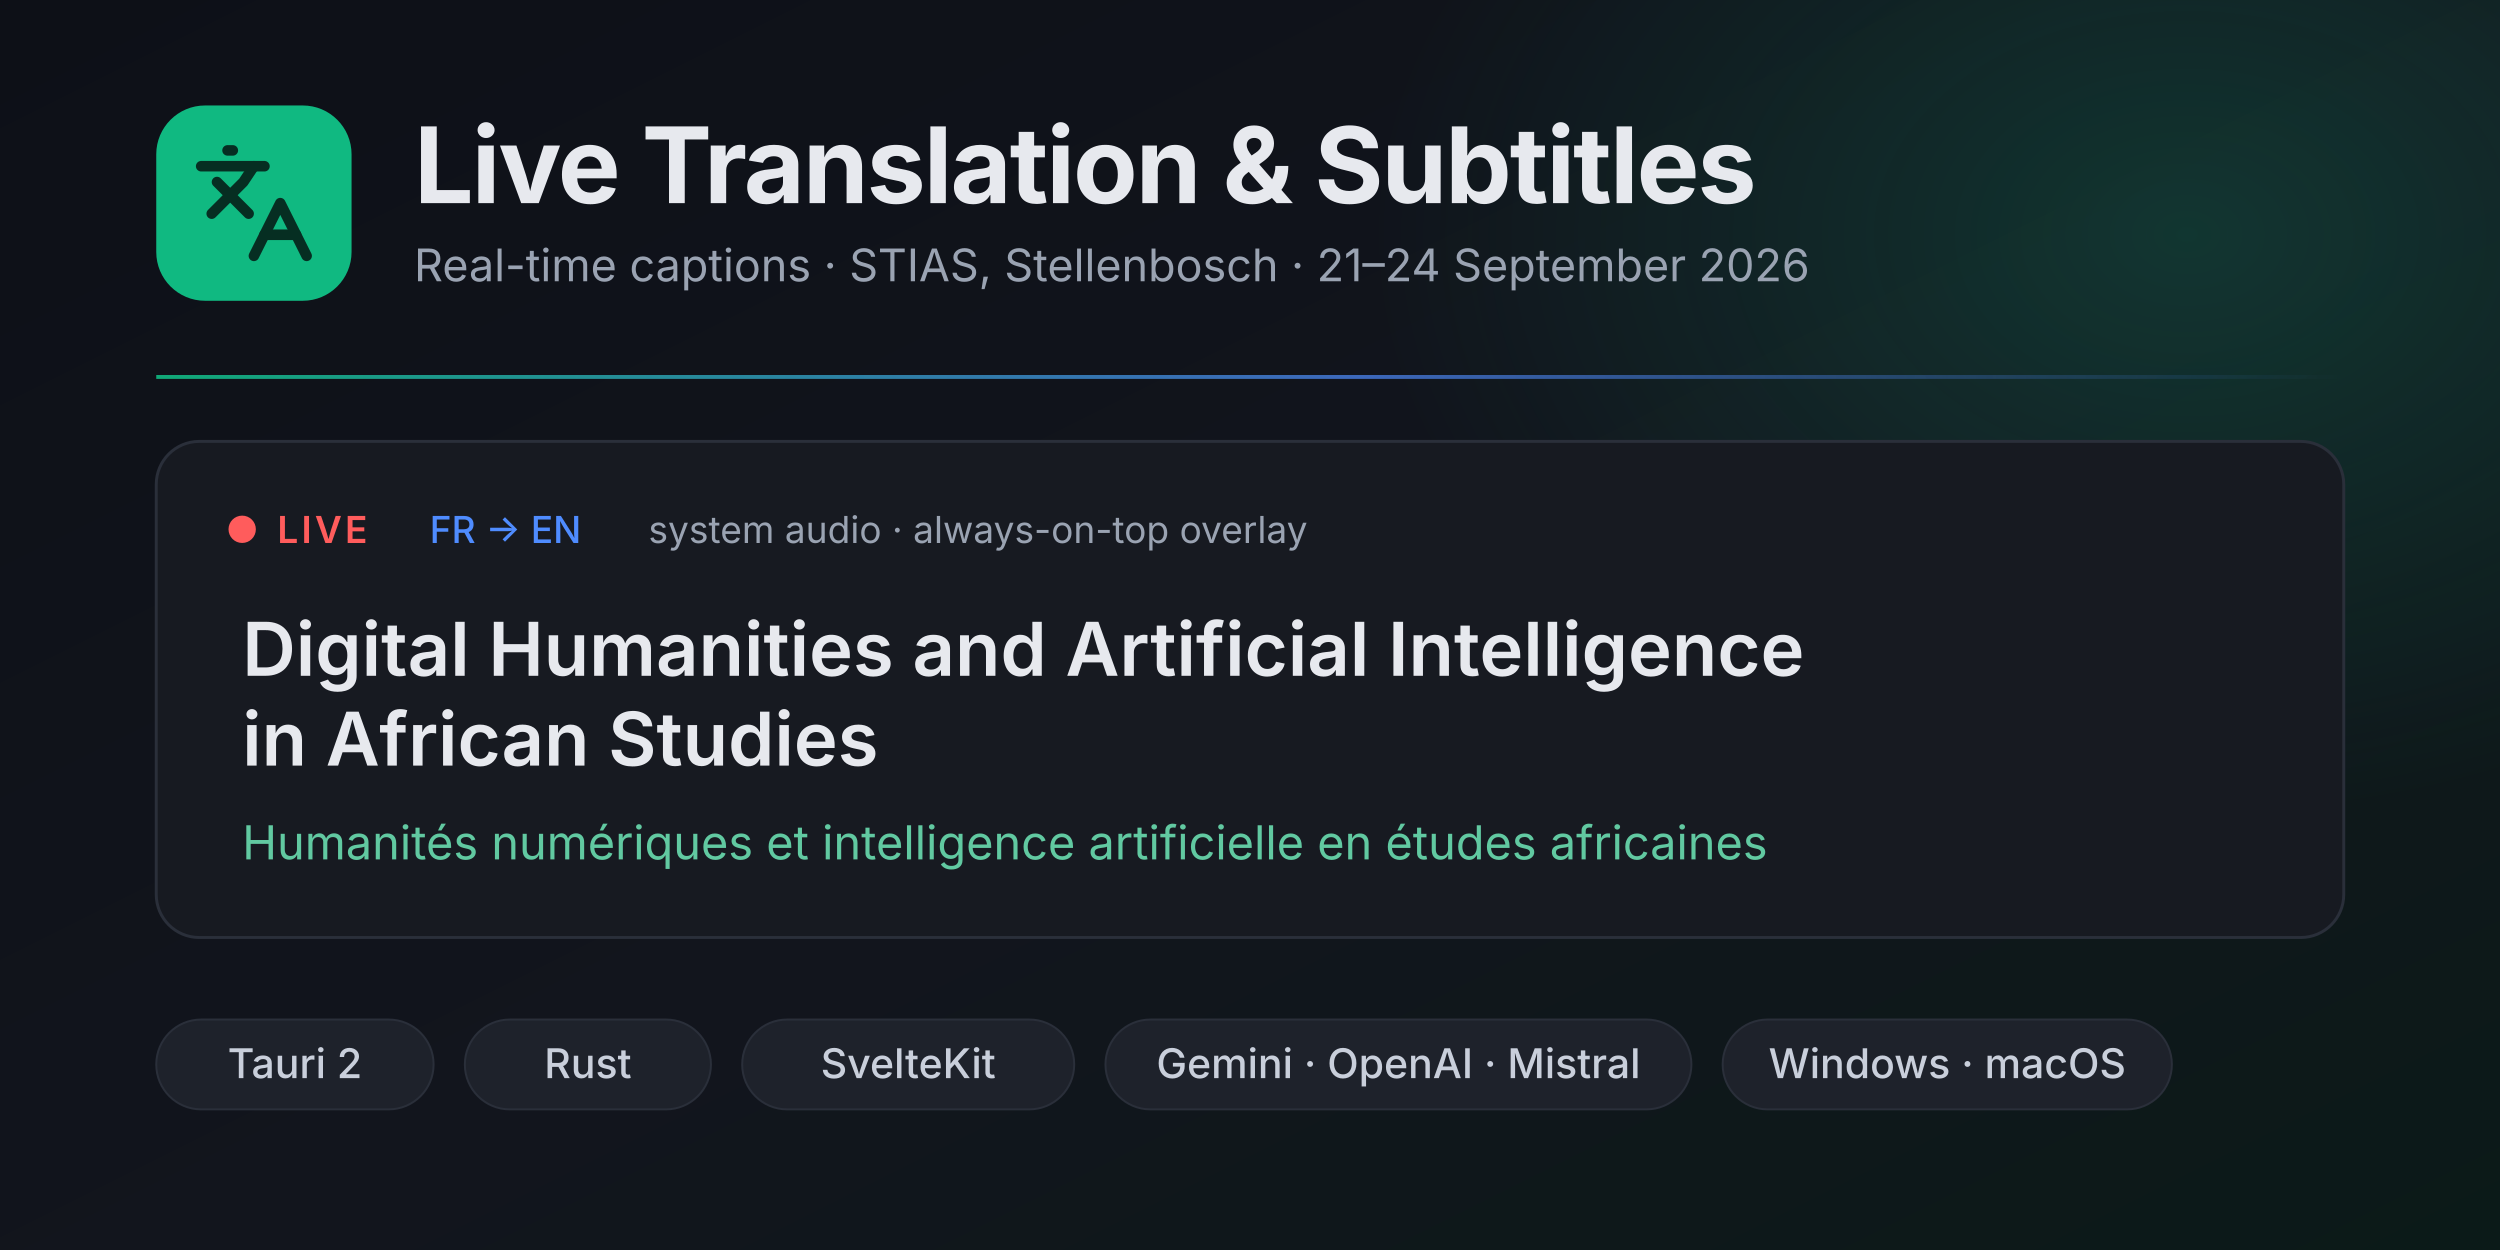
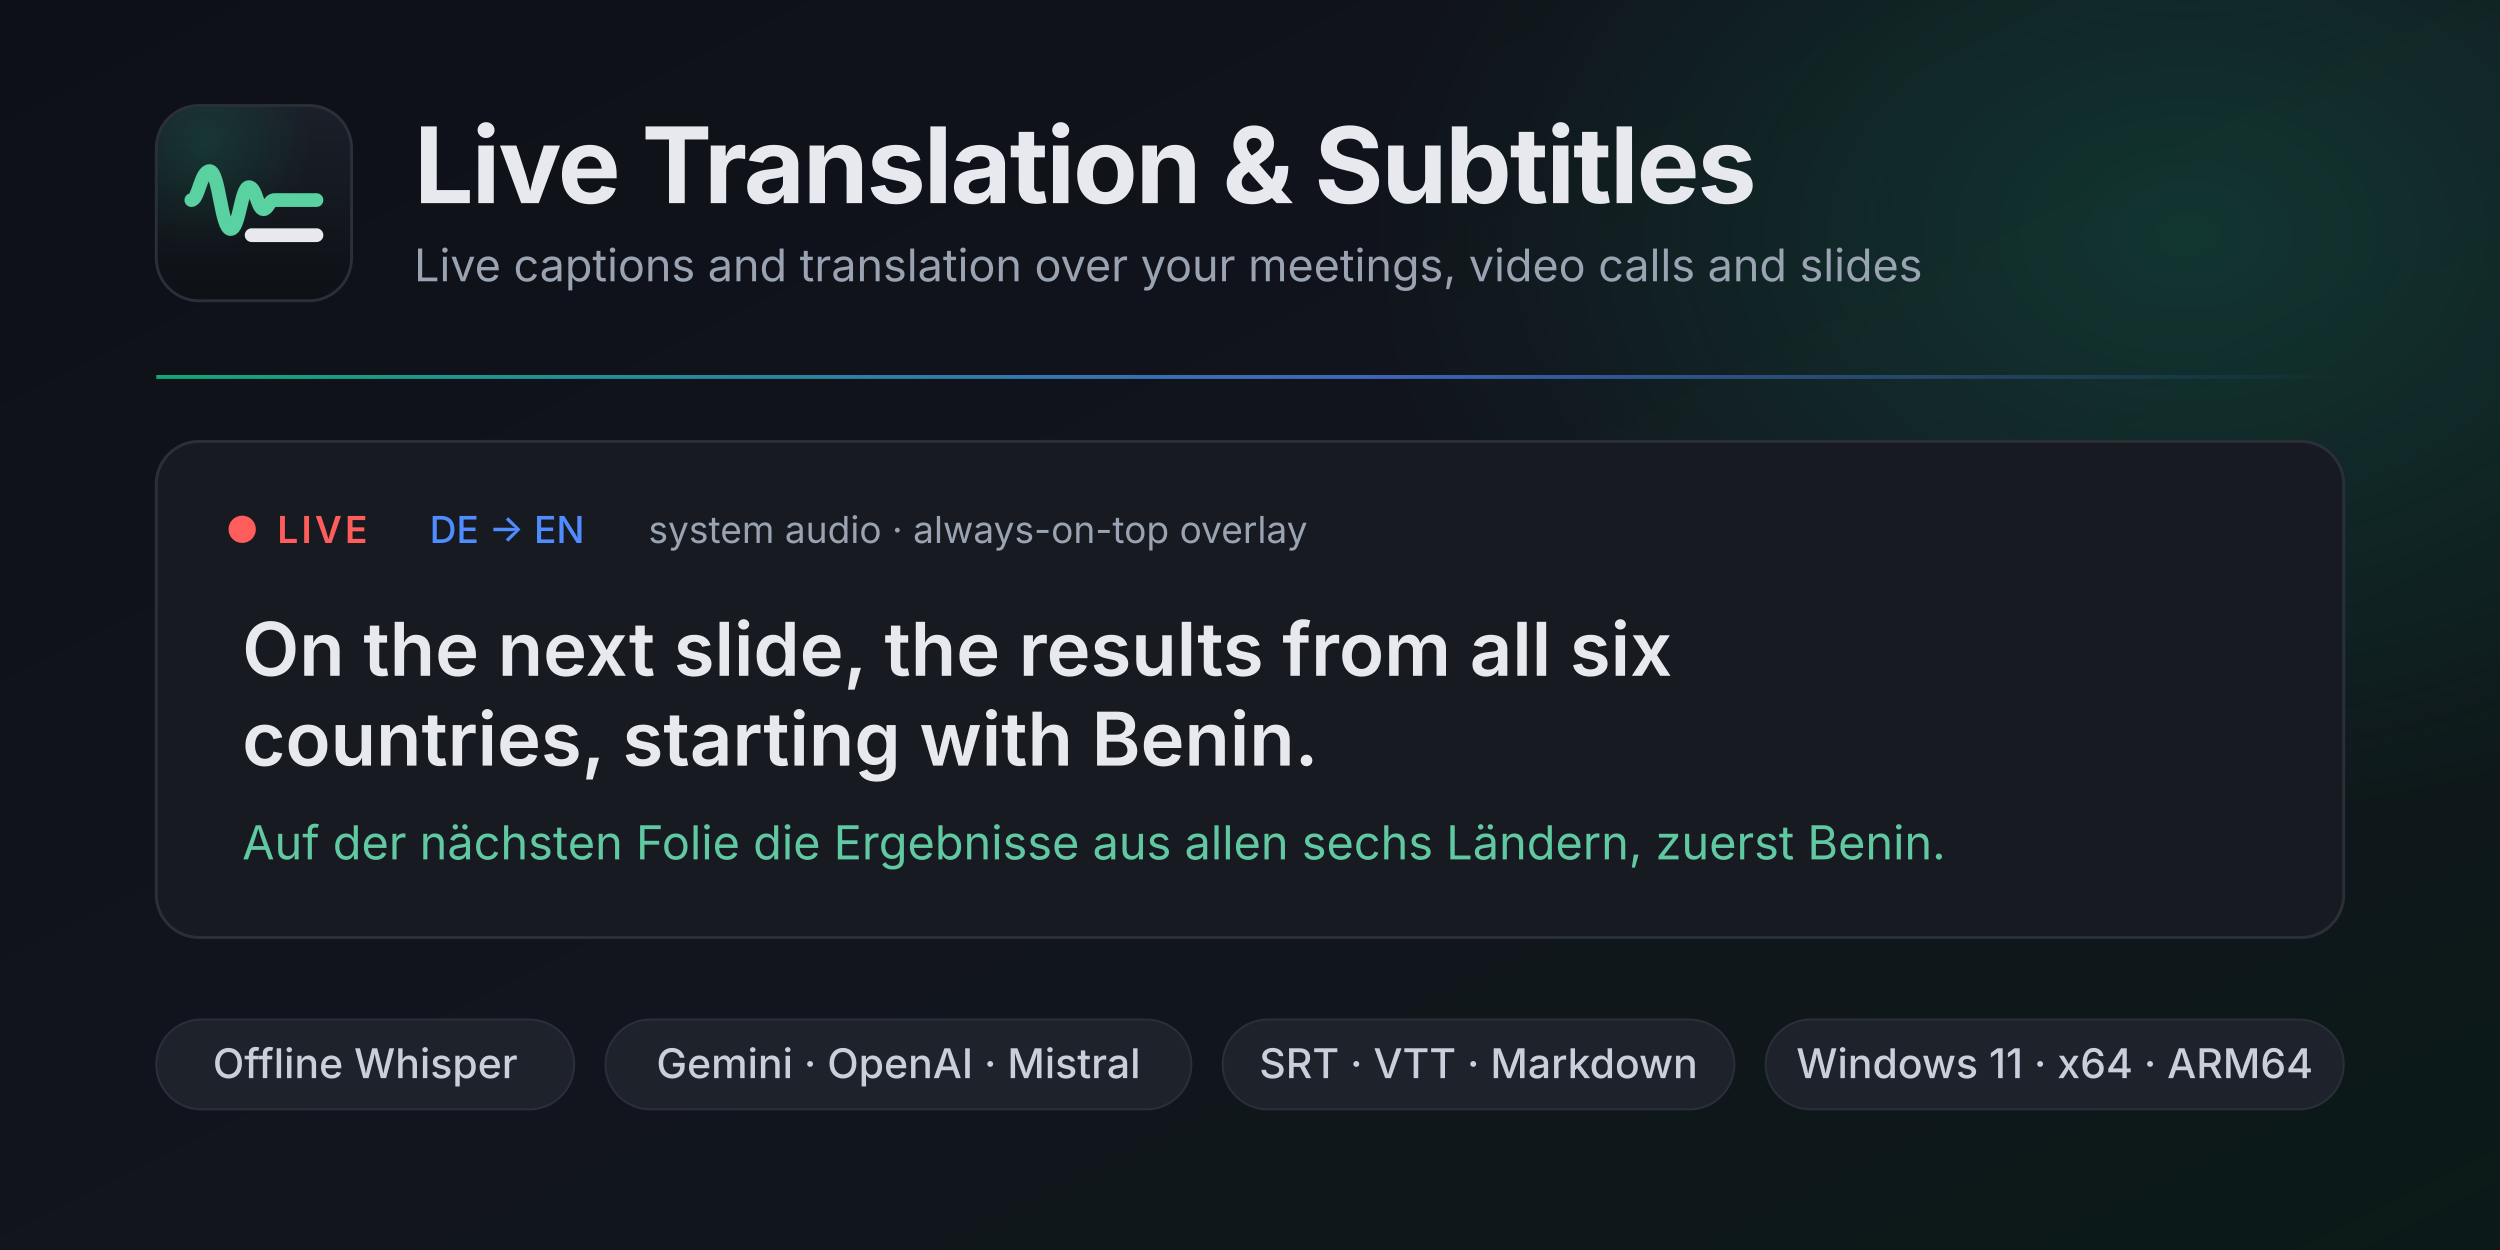
<svg xmlns="http://www.w3.org/2000/svg" width="1280" height="640" viewBox="0 0 1280 640">
  <defs>
    <linearGradient id="bg" x1="0" y1="0" x2="1" y2="1">
      <stop offset="0%" stop-color="#0d1017" />
      <stop offset="55%" stop-color="#12151d" />
      <stop offset="100%" stop-color="#0b1a18" />
    </linearGradient>
    <linearGradient id="rule" x1="0" y1="0" x2="1" y2="0">
      <stop offset="0%" stop-color="#10b981" stop-opacity="0.9" />
      <stop offset="55%" stop-color="#4f8cff" stop-opacity="0.7" />
      <stop offset="100%" stop-color="#4f8cff" stop-opacity="0" />
    </linearGradient>
    <radialGradient id="glow" cx="0.5" cy="0.5" r="0.5">
      <stop offset="0%" stop-color="#10b981" stop-opacity="0.20" />
      <stop offset="100%" stop-color="#10b981" stop-opacity="0" />
    </radialGradient>
  </defs>
  <rect width="1280" height="640" fill="url(#bg)" />
  <ellipse cx="1120" cy="120" rx="420" ry="300" fill="url(#glow)" />
-   <g transform="translate(80,54)">
-     <rect width="100" height="100" rx="25" fill="#10b981" />
-     <g transform="translate(50,50) scale(2.7) translate(-12,-12)" fill="none" stroke="#062e22" stroke-width="2" stroke-linecap="round" stroke-linejoin="round">
-       <path d="m5 8 6 6" />
-       <path d="m4 14 6-6 2-3" />
-       <path d="M2 5h12" />
-       <path d="M7 2h1" />
-       <path d="m22 22-5-10-5 10" />
-       <path d="M14 18h6" />
+   <g transform="translate(80,54) scale(0.09765625)">
+     <defs>
+       <linearGradient id="markTile" x1="0" y1="0" x2="0" y2="1">
+         <stop offset="0" stop-color="#1b2029" />
+         <stop offset="1" stop-color="#0d1015" />
+       </linearGradient>
+       <radialGradient id="markGlow" cx="0.25" cy="0.2" r="0.9">
+         <stop offset="0" stop-color="#10b981" stop-opacity="0.16" />
+         <stop offset="0.6" stop-color="#10b981" stop-opacity="0" />
+       </radialGradient>
+     </defs>
+     <rect width="1024" height="1024" rx="224" fill="url(#markTile)" />
+     <rect width="1024" height="1024" rx="224" fill="url(#markGlow)" stroke="#2a2f3a" stroke-width="15" />
+     <g fill="none" stroke-width="72" stroke-linecap="round" stroke-linejoin="round">
+       <path stroke="#5ad1a0" d="M184 496 C222 496 232 344 280 344 C330 344 340 648 390 648 C436 648 444 428 486 428 C524 428 530 544 562 544 C586 544 592 496 620 496 L840 496" />
+       <path stroke="#e7e9ee" d="M500 680 L840 680" />
    </g>
  </g>
  <g font-family="Segoe UI, Inter, Helvetica Neue, Arial, sans-serif">
    <text x="212" y="104" font-size="54" font-weight="700" fill="#e7e9ee" letter-spacing="-1">Live Translation &amp; Subtitles</text>
-     <text x="212" y="144" font-size="23" font-weight="400" fill="#9aa3b2">Real-time captions · STIAS, Stellenbosch · 21–24 September 2026</text>
+     <text x="212" y="144" font-size="23" font-weight="400" fill="#9aa3b2">Live captions and translation over your meetings, video calls and slides</text>
  </g>
  <rect x="80" y="192" width="1120" height="2" fill="url(#rule)" />
  <g transform="translate(80,226)">
    <rect width="1120" height="254" rx="22" fill="#171a21" stroke="#2a2f3a" stroke-width="1.5" />
    <g font-family="Segoe UI, Inter, Helvetica Neue, Arial, sans-serif">
      <circle cx="44" cy="45" r="7" fill="#ff5c5c" />
      <text x="62" y="52" font-size="19" font-weight="600" fill="#ff5c5c" letter-spacing="1.6">LIVE</text>
-       <text x="140" y="52" font-size="19" font-weight="500" fill="#4f8cff">FR → EN</text>
+       <text x="140" y="52" font-size="19" font-weight="500" fill="#4f8cff">DE → EN</text>
      <text x="252" y="52" font-size="19" font-weight="400" fill="#9aa3b2">system audio · always-on-top overlay</text>
-       <text x="44" y="120" font-size="38" font-weight="600" fill="#e7e9ee">Digital Humanities and Artificial Intelligence</text>
-       <text x="44" y="166" font-size="38" font-weight="600" fill="#e7e9ee">in African Studies</text>
-       <text x="44" y="214" font-size="24" font-weight="400" fill="#6ee7b7" opacity="0.85">Humanités numériques et intelligence artificielle en études africaines</text>
+       <text x="44" y="120" font-size="38" font-weight="600" fill="#e7e9ee">On the next slide, the results from all six</text>
+       <text x="44" y="166" font-size="38" font-weight="600" fill="#e7e9ee">countries, starting with Benin.</text>
+       <text x="44" y="214" font-size="24" font-weight="400" fill="#6ee7b7" opacity="0.85">Auf der nächsten Folie die Ergebnisse aus allen sechs Ländern, zuerst Benin.</text>
    </g>
  </g>
  <g font-family="Segoe UI, Inter, Helvetica Neue, Arial, sans-serif" font-size="21" font-weight="500">
-     <rect x="80" y="522" width="142" height="46" rx="23" fill="#1e222b" stroke="#2a2f3a" />
-     <text x="151" y="552" text-anchor="middle" fill="#c9cfdb">Tauri 2</text>
-     <rect x="238" y="522" width="126" height="46" rx="23" fill="#1e222b" stroke="#2a2f3a" />
-     <text x="301" y="552" text-anchor="middle" fill="#c9cfdb">Rust</text>
-     <rect x="380" y="522" width="170" height="46" rx="23" fill="#1e222b" stroke="#2a2f3a" />
-     <text x="465" y="552" text-anchor="middle" fill="#c9cfdb">SvelteKit</text>
-     <rect x="566" y="522" width="300" height="46" rx="23" fill="#1e222b" stroke="#2a2f3a" />
-     <text x="716" y="552" text-anchor="middle" fill="#c9cfdb">Gemini · OpenAI · Mistral</text>
-     <rect x="882" y="522" width="230" height="46" rx="23" fill="#1e222b" stroke="#2a2f3a" />
-     <text x="997" y="552" text-anchor="middle" fill="#c9cfdb">Windows · macOS</text>
+     <rect x="80" y="522" width="214" height="46" rx="23" fill="#1e222b" stroke="#2a2f3a" />
+     <text x="187" y="552" text-anchor="middle" fill="#c9cfdb">Offline Whisper</text>
+     <rect x="310" y="522" width="300" height="46" rx="23" fill="#1e222b" stroke="#2a2f3a" />
+     <text x="460" y="552" text-anchor="middle" fill="#c9cfdb">Gemini · OpenAI · Mistral</text>
+     <rect x="626" y="522" width="262" height="46" rx="23" fill="#1e222b" stroke="#2a2f3a" />
+     <text x="757" y="552" text-anchor="middle" fill="#c9cfdb">SRT · VTT · Markdown</text>
+     <rect x="904" y="522" width="296" height="46" rx="23" fill="#1e222b" stroke="#2a2f3a" />
+     <text x="1052" y="552" text-anchor="middle" fill="#c9cfdb">Windows 11 · x64 · ARM64</text>
  </g>
</svg>
